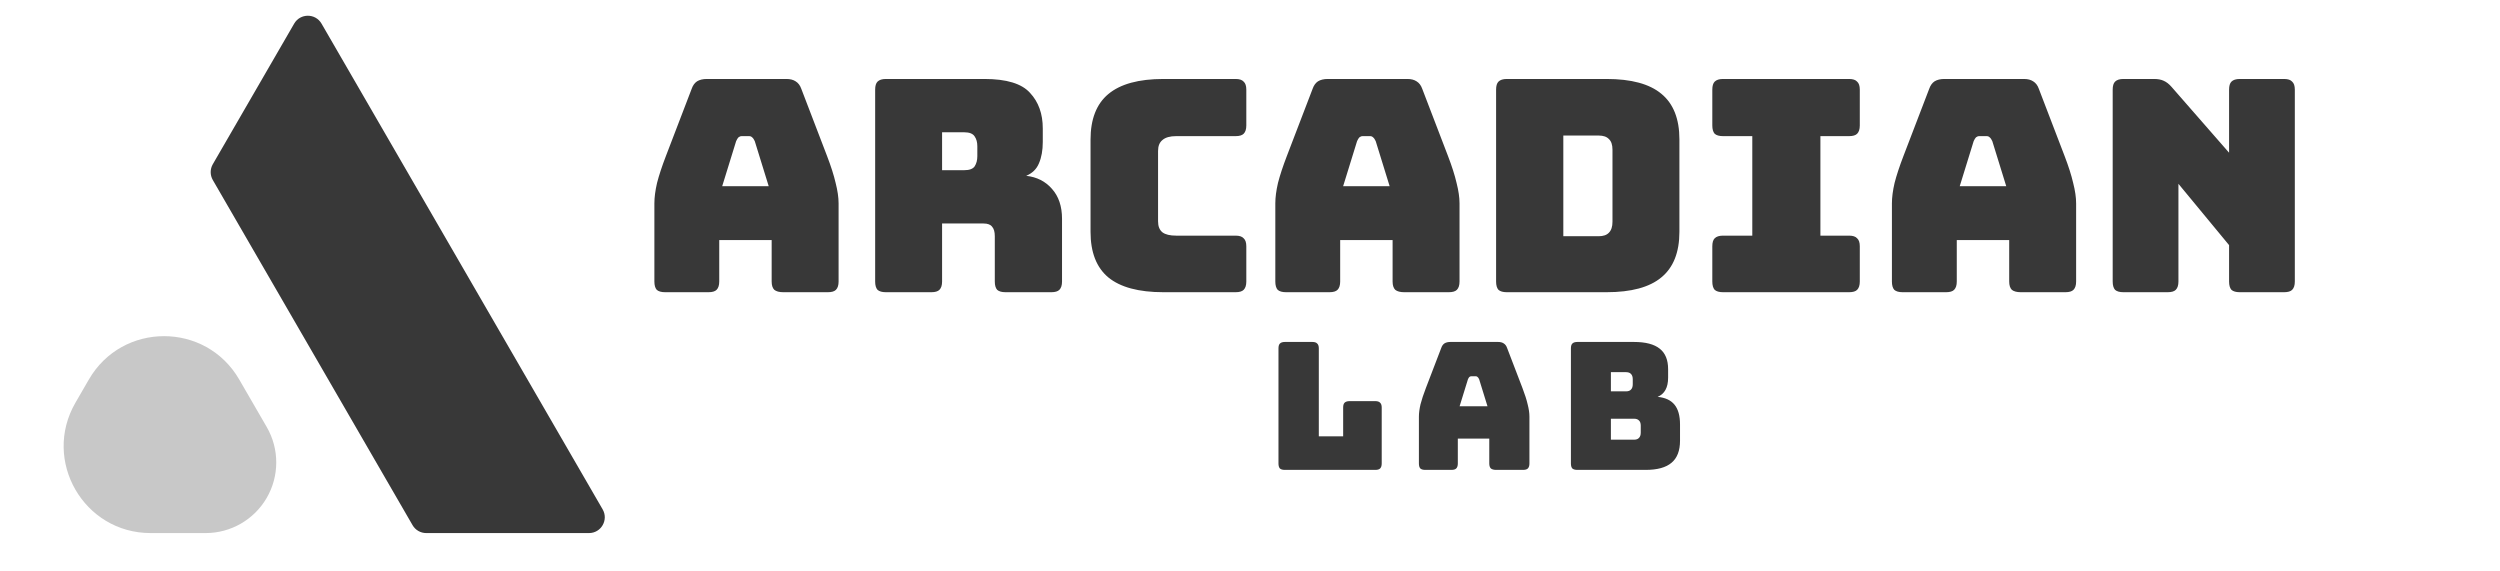
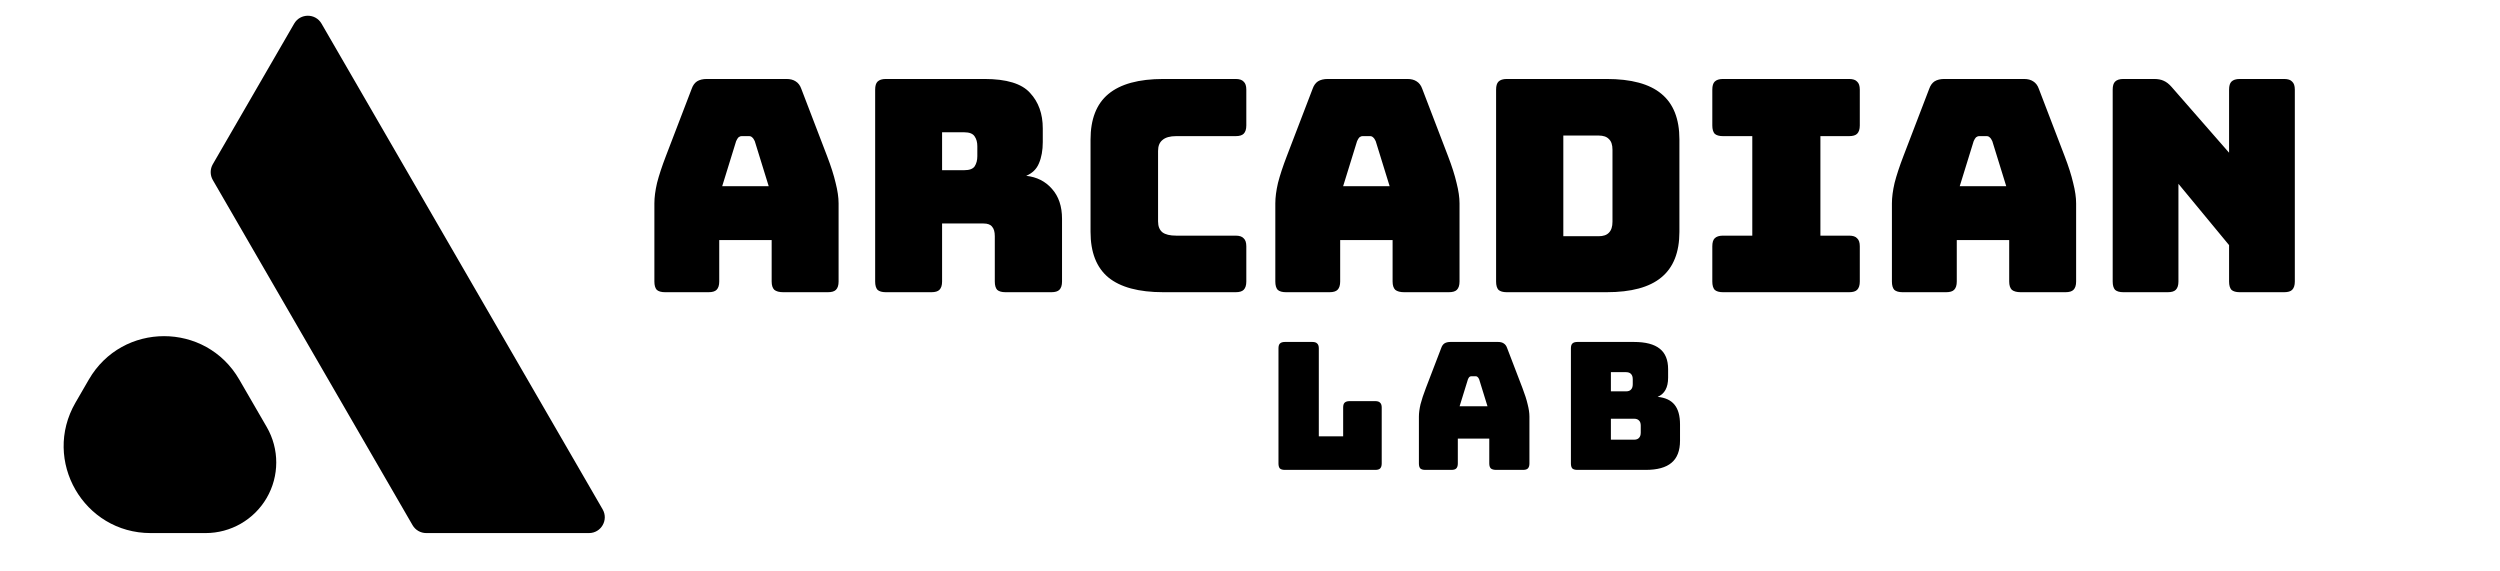
<svg xmlns="http://www.w3.org/2000/svg" width="100%" height="100%" viewBox="0 0 2638 602" version="1.1" xml:space="preserve" style="fill-rule:evenodd;clip-rule:evenodd;stroke-linejoin:round;stroke-miterlimit:1.414;">
  <g transform="matrix(4.16667,0,0,4.16667,0,0)">
-     <path d="M186.421 35.75L182.896 47.15H194.671L191.146 35.75C190.946 35.3 190.721 34.975 190.471 34.775C190.271 34.575 190.021 34.475 189.721 34.475H187.846C187.546 34.475 187.271 34.575 187.021 34.775C186.821 34.975 186.621 35.3 186.421 35.75ZM182.146 71.3C182.146 72.25 181.921 72.95 181.471 73.4C181.071 73.8 180.396 74 179.446 74H168.421C167.471 74 166.771 73.8 166.321 73.4C165.921 72.95 165.721 72.25 165.721 71.3V51.5C165.721 50 165.946 48.275 166.396 46.325C166.896 44.375 167.646 42.1 168.646 39.5L175.171 22.475C175.471 21.625 175.921 21 176.521 20.6C177.171 20.2 177.996 20 178.996 20H199.171C200.121 20 200.896 20.2 201.496 20.6C202.146 21 202.621 21.625 202.921 22.475L209.446 39.5C210.446 42.1 211.171 44.375 211.621 46.325C212.121 48.275 212.371 50 212.371 51.5V71.3C212.371 72.25 212.146 72.95 211.696 73.4C211.296 73.8 210.621 74 209.671 74H198.346C197.346 74 196.596 73.8 196.096 73.4C195.646 72.95 195.421 72.25 195.421 71.3V60.8H182.146V71.3ZM238.581 33.5V43.1H244.206C245.506 43.1 246.381 42.775 246.831 42.125C247.281 41.425 247.506 40.575 247.506 39.575V37.025C247.506 36.025 247.281 35.2 246.831 34.55C246.381 33.85 245.506 33.5 244.206 33.5H238.581ZM235.881 74H224.331C223.381 74 222.681 73.8 222.231 73.4C221.831 72.95 221.631 72.25 221.631 71.3V22.7C221.631 21.75 221.831 21.075 222.231 20.675C222.681 20.225 223.381 20 224.331 20H249.306C254.906 20 258.756 21.175 260.856 23.525C263.006 25.825 264.081 28.825 264.081 32.525V35.975C264.081 38.075 263.756 39.875 263.106 41.375C262.506 42.825 261.431 43.875 259.881 44.525C262.581 44.825 264.756 45.925 266.406 47.825C268.106 49.725 268.956 52.25 268.956 55.4V71.3C268.956 72.25 268.731 72.95 268.281 73.4C267.881 73.8 267.206 74 266.256 74H254.631C253.681 74 252.981 73.8 252.531 73.4C252.131 72.95 251.931 72.25 251.931 71.3V59.825C251.931 58.725 251.706 57.925 251.256 57.425C250.856 56.875 250.131 56.6 249.081 56.6H238.581V71.3C238.581 72.25 238.356 72.95 237.906 73.4C237.506 73.8 236.831 74 235.881 74ZM312.927 74H294.627C288.377 74 283.727 72.75 280.677 70.25C277.677 67.75 276.177 63.9 276.177 58.7V35.375C276.177 30.175 277.677 26.325 280.677 23.825C283.727 21.275 288.377 20 294.627 20H312.927C313.877 20 314.552 20.225 314.952 20.675C315.402 21.075 315.627 21.75 315.627 22.7V31.775C315.627 32.725 315.402 33.425 314.952 33.875C314.552 34.275 313.877 34.475 312.927 34.475H297.852C296.302 34.475 295.152 34.8 294.402 35.45C293.652 36.05 293.277 36.975 293.277 38.225V56.075C293.277 57.325 293.652 58.25 294.402 58.85C295.152 59.4 296.302 59.675 297.852 59.675H312.927C313.877 59.675 314.552 59.9 314.952 60.35C315.402 60.75 315.627 61.425 315.627 62.375V71.3C315.627 72.25 315.402 72.95 314.952 73.4C314.552 73.8 313.877 74 312.927 74ZM343.672 35.75L340.147 47.15H351.922L348.397 35.75C348.197 35.3 347.972 34.975 347.722 34.775C347.522 34.575 347.272 34.475 346.972 34.475H345.097C344.797 34.475 344.522 34.575 344.272 34.775C344.072 34.975 343.872 35.3 343.672 35.75ZM339.397 71.3C339.397 72.25 339.172 72.95 338.722 73.4C338.322 73.8 337.647 74 336.697 74H325.672C324.722 74 324.022 73.8 323.572 73.4C323.172 72.95 322.972 72.25 322.972 71.3V51.5C322.972 50 323.197 48.275 323.647 46.325C324.147 44.375 324.897 42.1 325.897 39.5L332.422 22.475C332.722 21.625 333.172 21 333.772 20.6C334.422 20.2 335.247 20 336.247 20H356.422C357.372 20 358.147 20.2 358.747 20.6C359.397 21 359.872 21.625 360.172 22.475L366.697 39.5C367.697 42.1 368.422 44.375 368.872 46.325C369.372 48.275 369.622 50 369.622 51.5V71.3C369.622 72.25 369.397 72.95 368.947 73.4C368.547 73.8 367.872 74 366.922 74H355.597C354.597 74 353.847 73.8 353.347 73.4C352.897 72.95 352.672 72.25 352.672 71.3V60.8H339.397V71.3ZM406.857 74H381.582C380.632 74 379.932 73.8 379.482 73.4C379.082 72.95 378.882 72.25 378.882 71.3V22.7C378.882 21.75 379.082 21.075 379.482 20.675C379.932 20.225 380.632 20 381.582 20H406.857C413.107 20 417.732 21.25 420.732 23.75C423.782 26.25 425.307 30.1 425.307 35.3V58.7C425.307 63.9 423.782 67.75 420.732 70.25C417.732 72.75 413.107 74 406.857 74ZM395.907 34.325V59.825H404.832C406.032 59.825 406.907 59.525 407.457 58.925C408.057 58.325 408.357 57.4 408.357 56.15V37.925C408.357 36.675 408.057 35.775 407.457 35.225C406.907 34.625 406.032 34.325 404.832 34.325H395.907ZM436.339 74C435.389 74 434.689 73.8 434.239 73.4C433.839 72.95 433.639 72.25 433.639 71.3V62.375C433.639 61.425 433.839 60.75 434.239 60.35C434.689 59.9 435.389 59.675 436.339 59.675H443.764V34.475H436.339C435.389 34.475 434.689 34.275 434.239 33.875C433.839 33.425 433.639 32.725 433.639 31.775V22.7C433.639 21.75 433.839 21.075 434.239 20.675C434.689 20.225 435.389 20 436.339 20H468.289C469.239 20 469.914 20.225 470.314 20.675C470.764 21.075 470.989 21.75 470.989 22.7V31.775C470.989 32.725 470.764 33.425 470.314 33.875C469.914 34.275 469.239 34.475 468.289 34.475H461.014V59.675H468.289C469.239 59.675 469.914 59.9 470.314 60.35C470.764 60.75 470.989 61.425 470.989 62.375V71.3C470.989 72.25 470.764 72.95 470.314 73.4C469.914 73.8 469.239 74 468.289 74H436.339ZM499.824 35.75L496.299 47.15H508.074L504.549 35.75C504.349 35.3 504.124 34.975 503.874 34.775C503.674 34.575 503.424 34.475 503.124 34.475H501.249C500.949 34.475 500.674 34.575 500.424 34.775C500.224 34.975 500.024 35.3 499.824 35.75ZM495.549 71.3C495.549 72.25 495.324 72.95 494.874 73.4C494.474 73.8 493.799 74 492.849 74H481.824C480.874 74 480.174 73.8 479.724 73.4C479.324 72.95 479.124 72.25 479.124 71.3V51.5C479.124 50 479.349 48.275 479.799 46.325C480.299 44.375 481.049 42.1 482.049 39.5L488.574 22.475C488.874 21.625 489.324 21 489.924 20.6C490.574 20.2 491.399 20 492.399 20H512.574C513.524 20 514.299 20.2 514.899 20.6C515.549 21 516.024 21.625 516.324 22.475L522.849 39.5C523.849 42.1 524.574 44.375 525.024 46.325C525.524 48.275 525.774 50 525.774 51.5V71.3C525.774 72.25 525.549 72.95 525.099 73.4C524.699 73.8 524.024 74 523.074 74H511.749C510.749 74 509.999 73.8 509.499 73.4C509.049 72.95 508.824 72.25 508.824 71.3V60.8H495.549V71.3ZM548.984 74H537.734C536.784 74 536.084 73.8 535.634 73.4C535.234 72.95 535.034 72.25 535.034 71.3V22.7C535.034 21.75 535.234 21.075 535.634 20.675C536.084 20.225 536.784 20 537.734 20H545.534C546.484 20 547.284 20.15 547.934 20.45C548.634 20.75 549.309 21.275 549.959 22.025L564.509 38.675V22.7C564.509 21.75 564.709 21.075 565.109 20.675C565.559 20.225 566.259 20 567.209 20H578.459C579.409 20 580.084 20.225 580.484 20.675C580.934 21.075 581.159 21.75 581.159 22.7V71.3C581.159 72.25 580.934 72.95 580.484 73.4C580.084 73.8 579.409 74 578.459 74H567.209C566.259 74 565.559 73.8 565.109 73.4C564.709 72.95 564.509 72.25 564.509 71.3V62.075L551.684 46.55V71.3C551.684 72.25 551.459 72.95 551.009 73.4C550.609 73.8 549.934 74 548.984 74ZM348.296 119H325.391C324.821 119 324.401 118.88 324.131 118.64C323.891 118.37 323.771 117.95 323.771 117.38V88.22C323.771 87.65 323.891 87.245 324.131 87.005C324.401 86.735 324.821 86.6 325.391 86.6H332.366C332.936 86.6 333.341 86.735 333.581 87.005C333.851 87.245 333.986 87.65 333.986 88.22V110.495H340.151V103.205C340.151 102.635 340.271 102.23 340.511 101.99C340.781 101.72 341.201 101.585 341.771 101.585H348.296C348.866 101.585 349.271 101.72 349.511 101.99C349.781 102.23 349.916 102.635 349.916 103.205V117.38C349.916 117.95 349.781 118.37 349.511 118.64C349.271 118.88 348.866 119 348.296 119ZM371.755 96.05L369.64 102.89H376.705L374.59 96.05C374.47 95.78 374.335 95.585 374.185 95.465C374.065 95.345 373.915 95.285 373.735 95.285H372.61C372.43 95.285 372.265 95.345 372.115 95.465C371.995 95.585 371.875 95.78 371.755 96.05ZM369.19 117.38C369.19 117.95 369.055 118.37 368.785 118.64C368.545 118.88 368.14 119 367.57 119H360.955C360.385 119 359.965 118.88 359.695 118.64C359.455 118.37 359.335 117.95 359.335 117.38V105.5C359.335 104.6 359.47 103.565 359.74 102.395C360.04 101.225 360.49 99.86 361.09 98.3L365.005 88.085C365.185 87.575 365.455 87.2 365.815 86.96C366.205 86.72 366.7 86.6 367.3 86.6H379.405C379.975 86.6 380.44 86.72 380.8 86.96C381.19 87.2 381.475 87.575 381.655 88.085L385.57 98.3C386.17 99.86 386.605 101.225 386.875 102.395C387.175 103.565 387.325 104.6 387.325 105.5V117.38C387.325 117.95 387.19 118.37 386.92 118.64C386.68 118.88 386.275 119 385.705 119H378.91C378.31 119 377.86 118.88 377.56 118.64C377.29 118.37 377.155 117.95 377.155 117.38V111.08H369.19V117.38ZM416.731 119H399.451C398.881 119 398.461 118.88 398.191 118.64C397.951 118.37 397.831 117.95 397.831 117.38V88.22C397.831 87.65 397.951 87.245 398.191 87.005C398.461 86.735 398.881 86.6 399.451 86.6H413.806C416.746 86.6 418.921 87.17 420.331 88.31C421.741 89.42 422.446 91.145 422.446 93.485V95.645C422.446 96.905 422.221 97.94 421.771 98.75C421.351 99.53 420.691 100.115 419.791 100.505C421.711 100.685 423.136 101.345 424.066 102.485C424.996 103.625 425.461 105.29 425.461 107.48V111.62C425.461 114.14 424.741 116 423.301 117.2C421.891 118.4 419.701 119 416.731 119ZM407.956 94.25V99.11H411.781C412.351 99.11 412.771 98.96 413.041 98.66C413.341 98.36 413.491 97.91 413.491 97.31V96.05C413.491 95.45 413.341 95 413.041 94.7C412.771 94.4 412.351 94.25 411.781 94.25H407.956ZM407.956 106.04V111.35H413.806C414.376 111.35 414.796 111.2 415.066 110.9C415.366 110.6 415.516 110.15 415.516 109.55V107.795C415.516 107.195 415.366 106.76 415.066 106.49C414.796 106.19 414.376 106.04 413.806 106.04H407.956Z" style="fill:#383838;fill-rule:nonzero;" />
-     <path d="M19.106 101.981C10.619 116.648 21.203 135 38.148 135H52.072C58.44 135 64.328 131.615 67.532 126.111C70.763 120.561 70.771 113.705 67.553 108.148L60.583 96.109C52.108 81.471 30.973 81.473 22.502 96.113L19.106 101.981Z" style="fill:#C8C8C8;fill-rule:nonzero;" />
-     <path d="M104.483 133.004C105.198 134.239 106.518 135 107.945 135H149.157C152.238 135 154.162 131.663 152.619 128.996L81.424 5.982C79.883 3.32 76.04 3.32 74.5 5.982L53.894 41.586C53.177 42.825 53.177 44.353 53.894 45.593L104.483 133.004Z" style="fill:#383838;fill-rule:nonzero;" />
+     <path d="M186.421 35.75L182.896 47.15H194.671L191.146 35.75C190.946 35.3 190.721 34.975 190.471 34.775C190.271 34.575 190.021 34.475 189.721 34.475H187.846C187.546 34.475 187.271 34.575 187.021 34.775C186.821 34.975 186.621 35.3 186.421 35.75ZM182.146 71.3C182.146 72.25 181.921 72.95 181.471 73.4C181.071 73.8 180.396 74 179.446 74H168.421C167.471 74 166.771 73.8 166.321 73.4C165.921 72.95 165.721 72.25 165.721 71.3V51.5C165.721 50 165.946 48.275 166.396 46.325C166.896 44.375 167.646 42.1 168.646 39.5L175.171 22.475C175.471 21.625 175.921 21 176.521 20.6C177.171 20.2 177.996 20 178.996 20H199.171C200.121 20 200.896 20.2 201.496 20.6C202.146 21 202.621 21.625 202.921 22.475L209.446 39.5C210.446 42.1 211.171 44.375 211.621 46.325C212.121 48.275 212.371 50 212.371 51.5V71.3C212.371 72.25 212.146 72.95 211.696 73.4C211.296 73.8 210.621 74 209.671 74H198.346C197.346 74 196.596 73.8 196.096 73.4C195.646 72.95 195.421 72.25 195.421 71.3V60.8H182.146V71.3ZM238.581 33.5V43.1H244.206C245.506 43.1 246.381 42.775 246.831 42.125C247.281 41.425 247.506 40.575 247.506 39.575V37.025C247.506 36.025 247.281 35.2 246.831 34.55C246.381 33.85 245.506 33.5 244.206 33.5H238.581ZM235.881 74H224.331C223.381 74 222.681 73.8 222.231 73.4C221.831 72.95 221.631 72.25 221.631 71.3V22.7C221.631 21.75 221.831 21.075 222.231 20.675C222.681 20.225 223.381 20 224.331 20H249.306C254.906 20 258.756 21.175 260.856 23.525C263.006 25.825 264.081 28.825 264.081 32.525V35.975C264.081 38.075 263.756 39.875 263.106 41.375C262.506 42.825 261.431 43.875 259.881 44.525C262.581 44.825 264.756 45.925 266.406 47.825C268.106 49.725 268.956 52.25 268.956 55.4V71.3C268.956 72.25 268.731 72.95 268.281 73.4C267.881 73.8 267.206 74 266.256 74H254.631C253.681 74 252.981 73.8 252.531 73.4C252.131 72.95 251.931 72.25 251.931 71.3V59.825C251.931 58.725 251.706 57.925 251.256 57.425C250.856 56.875 250.131 56.6 249.081 56.6H238.581V71.3C238.581 72.25 238.356 72.95 237.906 73.4C237.506 73.8 236.831 74 235.881 74ZM312.927 74H294.627C288.377 74 283.727 72.75 280.677 70.25C277.677 67.75 276.177 63.9 276.177 58.7V35.375C276.177 30.175 277.677 26.325 280.677 23.825C283.727 21.275 288.377 20 294.627 20H312.927C313.877 20 314.552 20.225 314.952 20.675C315.402 21.075 315.627 21.75 315.627 22.7V31.775C315.627 32.725 315.402 33.425 314.952 33.875C314.552 34.275 313.877 34.475 312.927 34.475H297.852C296.302 34.475 295.152 34.8 294.402 35.45C293.652 36.05 293.277 36.975 293.277 38.225V56.075C293.277 57.325 293.652 58.25 294.402 58.85C295.152 59.4 296.302 59.675 297.852 59.675H312.927C313.877 59.675 314.552 59.9 314.952 60.35C315.402 60.75 315.627 61.425 315.627 62.375V71.3C315.627 72.25 315.402 72.95 314.952 73.4C314.552 73.8 313.877 74 312.927 74ZM343.672 35.75L340.147 47.15H351.922L348.397 35.75C348.197 35.3 347.972 34.975 347.722 34.775C347.522 34.575 347.272 34.475 346.972 34.475H345.097C344.797 34.475 344.522 34.575 344.272 34.775C344.072 34.975 343.872 35.3 343.672 35.75ZM339.397 71.3C339.397 72.25 339.172 72.95 338.722 73.4C338.322 73.8 337.647 74 336.697 74H325.672C324.722 74 324.022 73.8 323.572 73.4C323.172 72.95 322.972 72.25 322.972 71.3V51.5C322.972 50 323.197 48.275 323.647 46.325C324.147 44.375 324.897 42.1 325.897 39.5L332.422 22.475C332.722 21.625 333.172 21 333.772 20.6C334.422 20.2 335.247 20 336.247 20H356.422C357.372 20 358.147 20.2 358.747 20.6C359.397 21 359.872 21.625 360.172 22.475L366.697 39.5C367.697 42.1 368.422 44.375 368.872 46.325C369.372 48.275 369.622 50 369.622 51.5V71.3C369.622 72.25 369.397 72.95 368.947 73.4C368.547 73.8 367.872 74 366.922 74H355.597C354.597 74 353.847 73.8 353.347 73.4C352.897 72.95 352.672 72.25 352.672 71.3V60.8H339.397V71.3ZM406.857 74H381.582C380.632 74 379.932 73.8 379.482 73.4C379.082 72.95 378.882 72.25 378.882 71.3V22.7C378.882 21.75 379.082 21.075 379.482 20.675C379.932 20.225 380.632 20 381.582 20H406.857C413.107 20 417.732 21.25 420.732 23.75C423.782 26.25 425.307 30.1 425.307 35.3V58.7C425.307 63.9 423.782 67.75 420.732 70.25C417.732 72.75 413.107 74 406.857 74ZM395.907 34.325V59.825H404.832C406.032 59.825 406.907 59.525 407.457 58.925C408.057 58.325 408.357 57.4 408.357 56.15V37.925C408.357 36.675 408.057 35.775 407.457 35.225C406.907 34.625 406.032 34.325 404.832 34.325H395.907ZM436.339 74C435.389 74 434.689 73.8 434.239 73.4C433.839 72.95 433.639 72.25 433.639 71.3V62.375C433.639 61.425 433.839 60.75 434.239 60.35C434.689 59.9 435.389 59.675 436.339 59.675H443.764V34.475H436.339C435.389 34.475 434.689 34.275 434.239 33.875C433.839 33.425 433.639 32.725 433.639 31.775V22.7C433.639 21.75 433.839 21.075 434.239 20.675C434.689 20.225 435.389 20 436.339 20H468.289C469.239 20 469.914 20.225 470.314 20.675C470.764 21.075 470.989 21.75 470.989 22.7V31.775C470.989 32.725 470.764 33.425 470.314 33.875C469.914 34.275 469.239 34.475 468.289 34.475H461.014V59.675H468.289C469.239 59.675 469.914 59.9 470.314 60.35C470.764 60.75 470.989 61.425 470.989 62.375V71.3C470.989 72.25 470.764 72.95 470.314 73.4C469.914 73.8 469.239 74 468.289 74H436.339ZM499.824 35.75L496.299 47.15H508.074L504.549 35.75C504.349 35.3 504.124 34.975 503.874 34.775C503.674 34.575 503.424 34.475 503.124 34.475H501.249C500.949 34.475 500.674 34.575 500.424 34.775C500.224 34.975 500.024 35.3 499.824 35.75ZM495.549 71.3C495.549 72.25 495.324 72.95 494.874 73.4C494.474 73.8 493.799 74 492.849 74H481.824C480.874 74 480.174 73.8 479.724 73.4C479.324 72.95 479.124 72.25 479.124 71.3V51.5C479.124 50 479.349 48.275 479.799 46.325C480.299 44.375 481.049 42.1 482.049 39.5L488.574 22.475C488.874 21.625 489.324 21 489.924 20.6C490.574 20.2 491.399 20 492.399 20H512.574C513.524 20 514.299 20.2 514.899 20.6C515.549 21 516.024 21.625 516.324 22.475L522.849 39.5C523.849 42.1 524.574 44.375 525.024 46.325C525.524 48.275 525.774 50 525.774 51.5V71.3C525.774 72.25 525.549 72.95 525.099 73.4C524.699 73.8 524.024 74 523.074 74H511.749C510.749 74 509.999 73.8 509.499 73.4C509.049 72.95 508.824 72.25 508.824 71.3V60.8H495.549V71.3ZM548.984 74H537.734C536.784 74 536.084 73.8 535.634 73.4C535.234 72.95 535.034 72.25 535.034 71.3V22.7C535.034 21.75 535.234 21.075 535.634 20.675C536.084 20.225 536.784 20 537.734 20H545.534C546.484 20 547.284 20.15 547.934 20.45C548.634 20.75 549.309 21.275 549.959 22.025L564.509 38.675V22.7C564.509 21.75 564.709 21.075 565.109 20.675C565.559 20.225 566.259 20 567.209 20H578.459C579.409 20 580.084 20.225 580.484 20.675C580.934 21.075 581.159 21.75 581.159 22.7V71.3C581.159 72.25 580.934 72.95 580.484 73.4C580.084 73.8 579.409 74 578.459 74H567.209C566.259 74 565.559 73.8 565.109 73.4C564.709 72.95 564.509 72.25 564.509 71.3V62.075L551.684 46.55V71.3C551.684 72.25 551.459 72.95 551.009 73.4C550.609 73.8 549.934 74 548.984 74ZM348.296 119H325.391C324.821 119 324.401 118.88 324.131 118.64C323.891 118.37 323.771 117.95 323.771 117.38V88.22C323.771 87.65 323.891 87.245 324.131 87.005C324.401 86.735 324.821 86.6 325.391 86.6H332.366C332.936 86.6 333.341 86.735 333.581 87.005C333.851 87.245 333.986 87.65 333.986 88.22V110.495H340.151V103.205C340.151 102.635 340.271 102.23 340.511 101.99C340.781 101.72 341.201 101.585 341.771 101.585H348.296C348.866 101.585 349.271 101.72 349.511 101.99C349.781 102.23 349.916 102.635 349.916 103.205V117.38C349.916 117.95 349.781 118.37 349.511 118.64C349.271 118.88 348.866 119 348.296 119ZM371.755 96.05L369.64 102.89H376.705L374.59 96.05C374.47 95.78 374.335 95.585 374.185 95.465C374.065 95.345 373.915 95.285 373.735 95.285H372.61C372.43 95.285 372.265 95.345 372.115 95.465C371.995 95.585 371.875 95.78 371.755 96.05ZM369.19 117.38C369.19 117.95 369.055 118.37 368.785 118.64C368.545 118.88 368.14 119 367.57 119H360.955C360.385 119 359.965 118.88 359.695 118.64C359.455 118.37 359.335 117.95 359.335 117.38V105.5C359.335 104.6 359.47 103.565 359.74 102.395C360.04 101.225 360.49 99.86 361.09 98.3L365.005 88.085C365.185 87.575 365.455 87.2 365.815 86.96C366.205 86.72 366.7 86.6 367.3 86.6H379.405C379.975 86.6 380.44 86.72 380.8 86.96C381.19 87.2 381.475 87.575 381.655 88.085L385.57 98.3C386.17 99.86 386.605 101.225 386.875 102.395C387.175 103.565 387.325 104.6 387.325 105.5V117.38C387.325 117.95 387.19 118.37 386.92 118.64C386.68 118.88 386.275 119 385.705 119H378.91C378.31 119 377.86 118.88 377.56 118.64C377.29 118.37 377.155 117.95 377.155 117.38V111.08H369.19V117.38ZM416.731 119H399.451C398.881 119 398.461 118.88 398.191 118.64C397.951 118.37 397.831 117.95 397.831 117.38V88.22C397.831 87.65 397.951 87.245 398.191 87.005C398.461 86.735 398.881 86.6 399.451 86.6H413.806C416.746 86.6 418.921 87.17 420.331 88.31C421.741 89.42 422.446 91.145 422.446 93.485V95.645C422.446 96.905 422.221 97.94 421.771 98.75C421.351 99.53 420.691 100.115 419.791 100.505C421.711 100.685 423.136 101.345 424.066 102.485C424.996 103.625 425.461 105.29 425.461 107.48V111.62C425.461 114.14 424.741 116 423.301 117.2C421.891 118.4 419.701 119 416.731 119ZM407.956 94.25V99.11H411.781C412.351 99.11 412.771 98.96 413.041 98.66C413.341 98.36 413.491 97.91 413.491 97.31V96.05C413.491 95.45 413.341 95 413.041 94.7C412.771 94.4 412.351 94.25 411.781 94.25H407.956ZM407.956 106.04V111.35H413.806C414.376 111.35 414.796 111.2 415.066 110.9C415.366 110.6 415.516 110.15 415.516 109.55V107.795C415.516 107.195 415.366 106.76 415.066 106.49C414.796 106.19 414.376 106.04 413.806 106.04H407.956Z" style="fill:#000000;fill-rule:nonzero;" />
+     <path d="M19.106 101.981C10.619 116.648 21.203 135 38.148 135H52.072C58.44 135 64.328 131.615 67.532 126.111V126.111C70.763 120.561 70.771 113.705 67.553 108.148L60.583 96.109C52.108 81.471 30.973 81.473 22.502 96.113L19.106 101.981Z" style="fill:#000000;fill-rule:nonzero;" />
+     <path d="M104.483 133.004C105.198 134.239 106.518 135 107.945 135H149.157C152.238 135 154.162 131.663 152.619 128.996L81.424 5.982C79.883 3.32 76.04 3.32 74.5 5.982L53.894 41.586C53.177 42.825 53.177 44.353 53.894 45.593L104.483 133.004Z" style="fill:#000000;fill-rule:nonzero;" />
  </g>
</svg>
